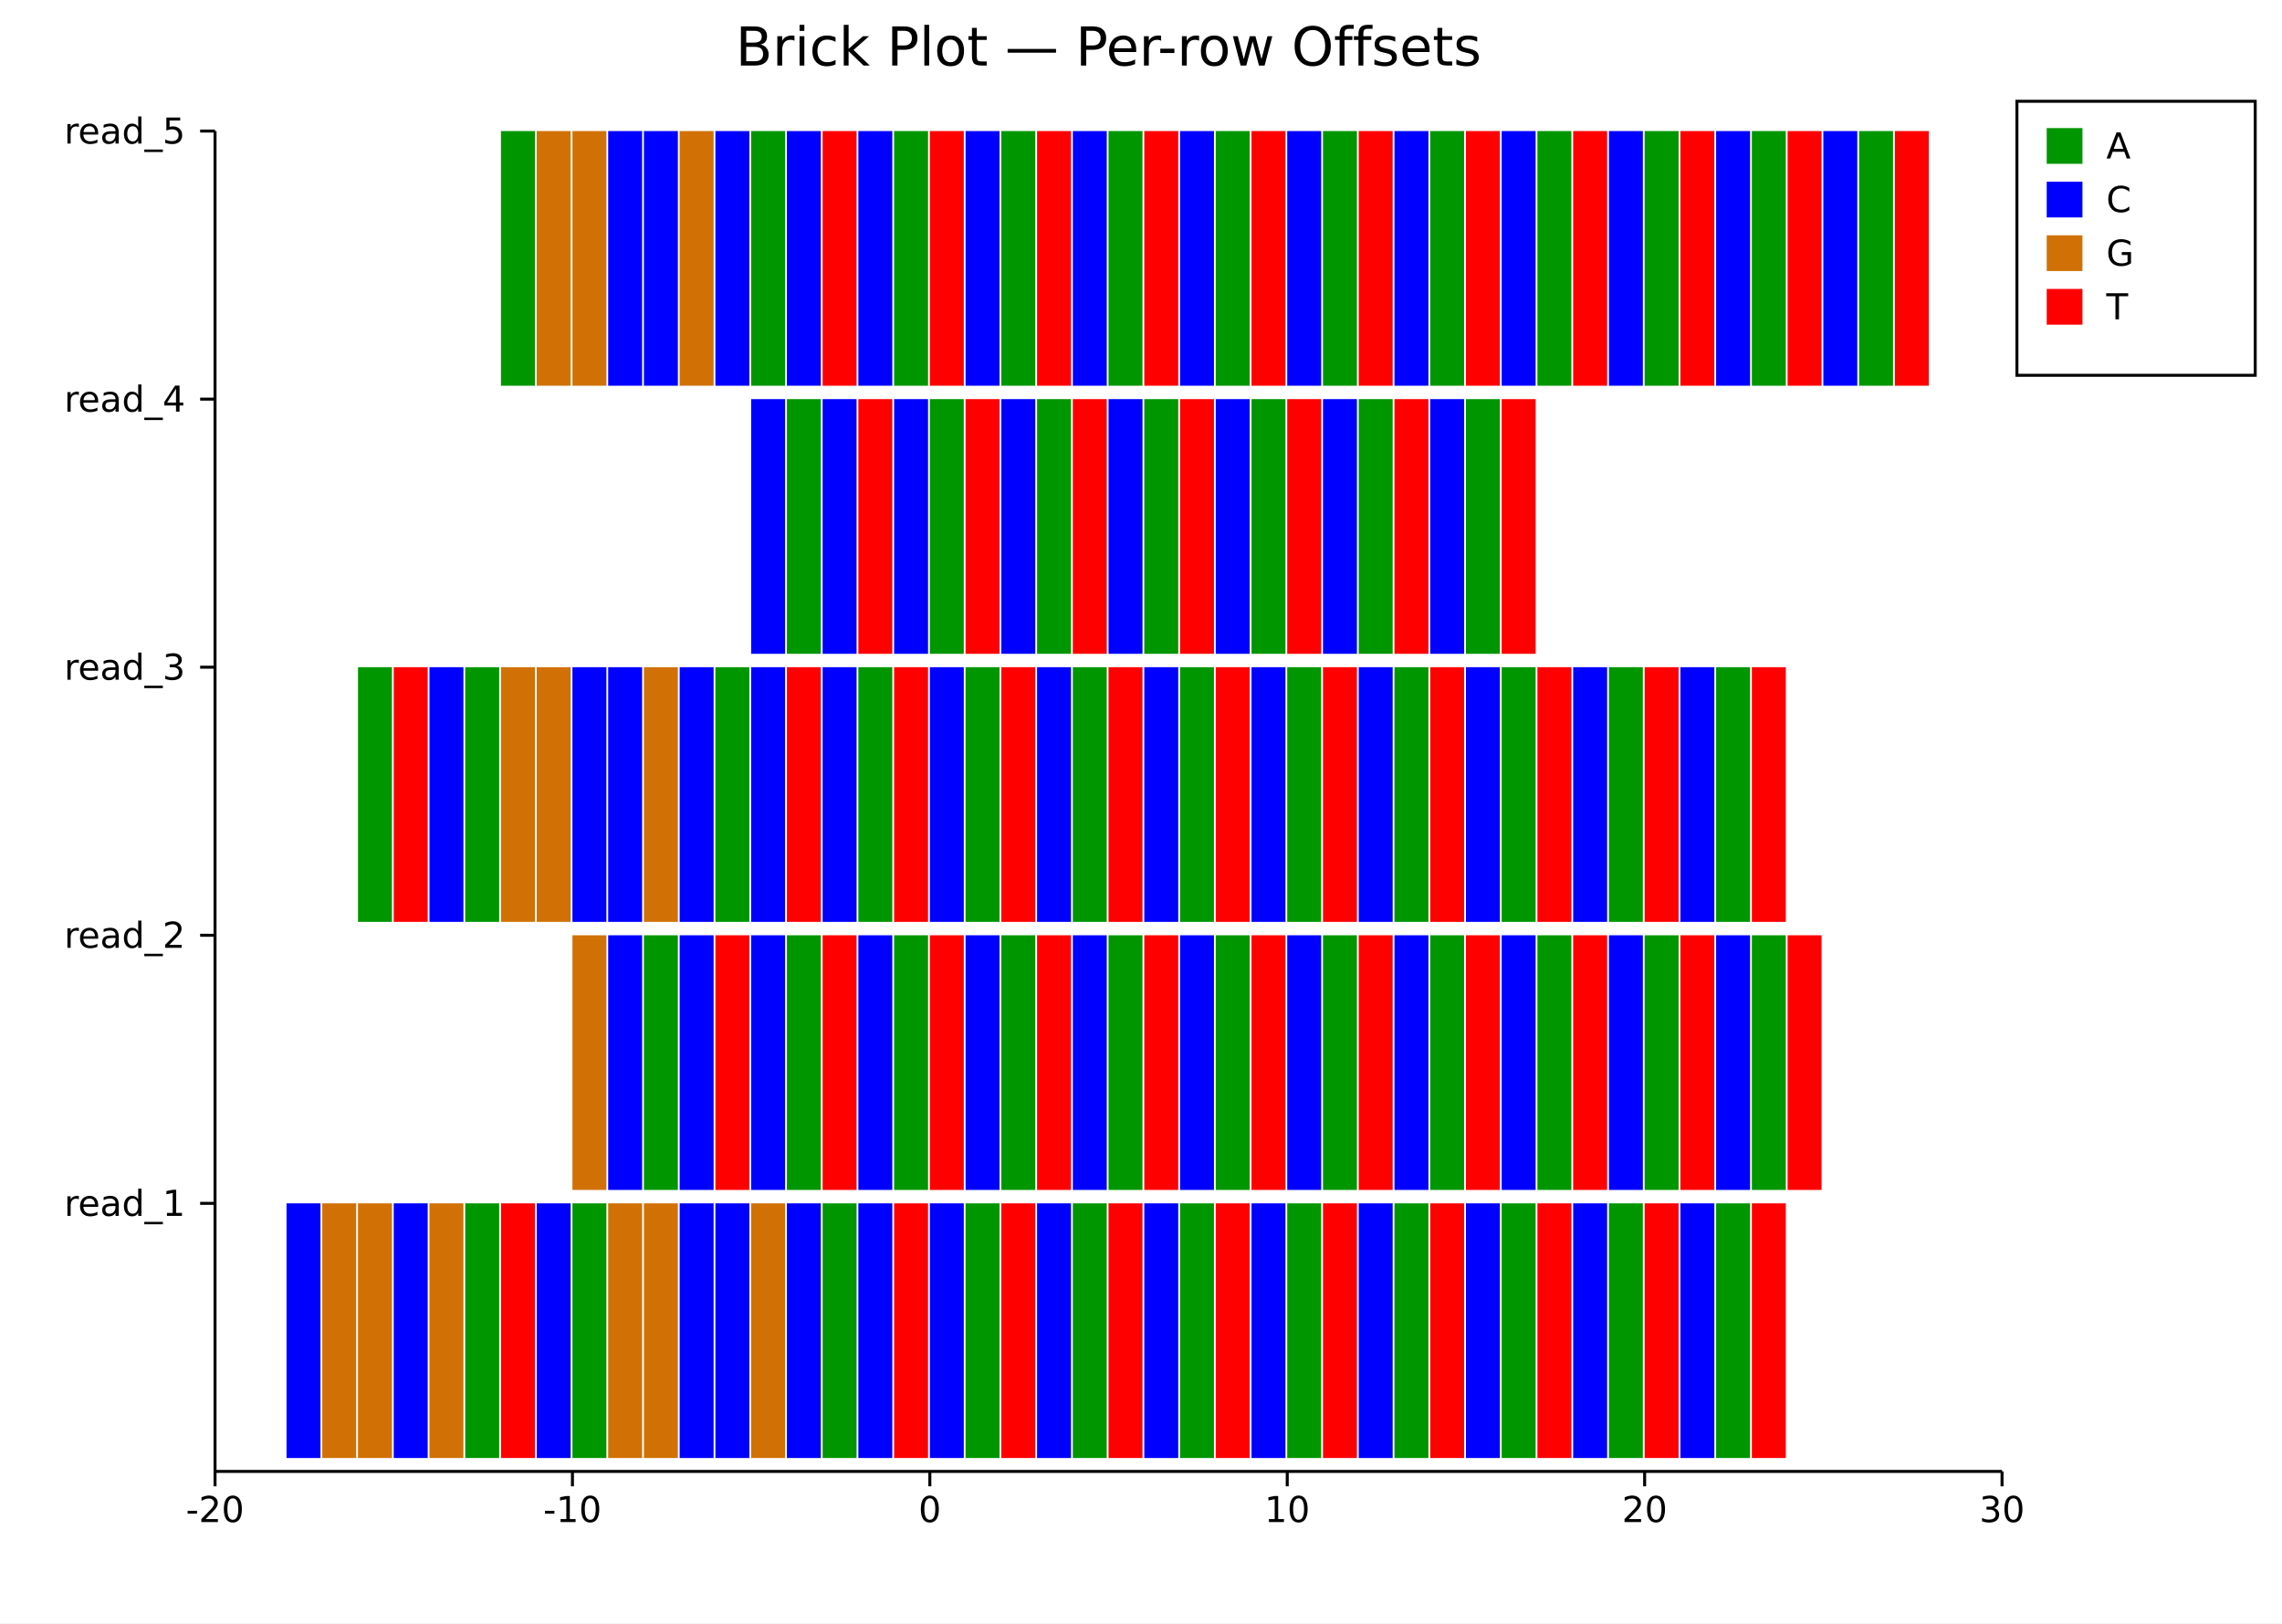
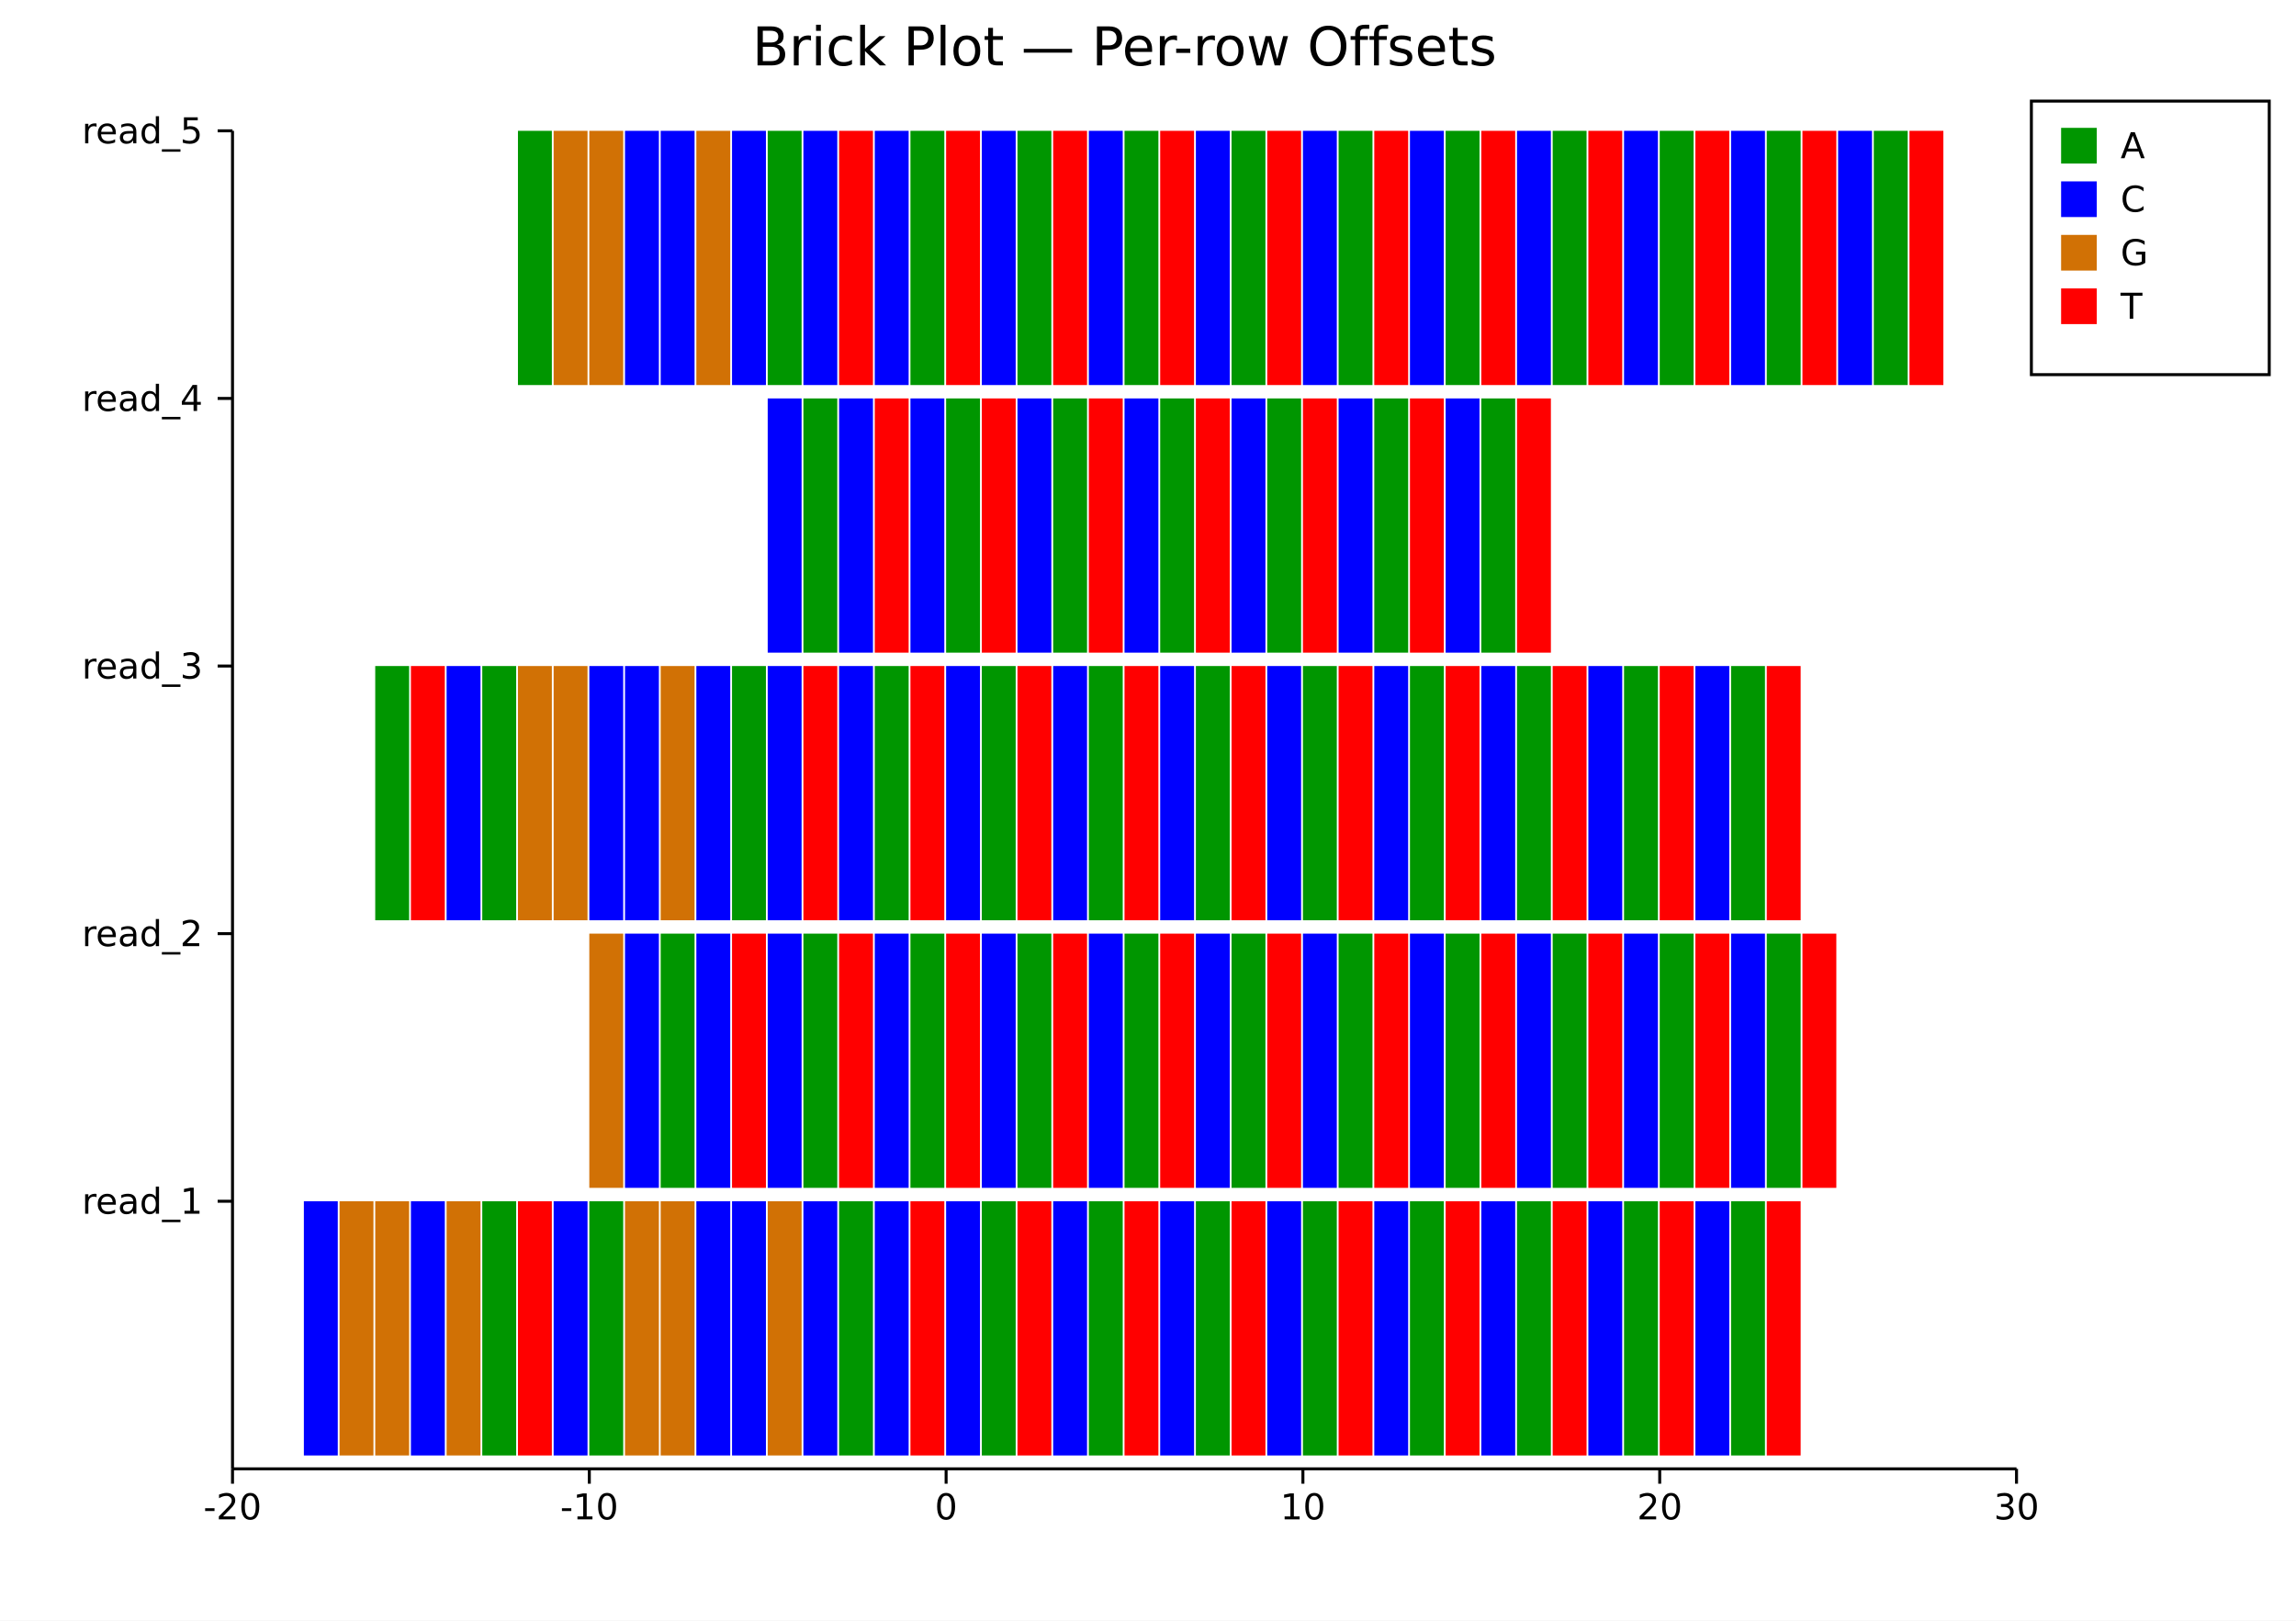
- <svg xmlns="http://www.w3.org/2000/svg" width="766.2" height="545" font-family="DejaVu Sans, Liberation Sans, Arial, sans-serif" fill="black">
+ <svg xmlns="http://www.w3.org/2000/svg" width="772.2" height="545" font-family="DejaVu Sans, Liberation Sans, Arial, sans-serif" fill="black">
  <rect width="100%" height="100%" fill="white" />
-   <line x1="72.2" y1="494" x2="672.2" y2="494" stroke="#000000" stroke-width="1" />
-   <line x1="72.2" y1="44" x2="72.2" y2="494" stroke="#000000" stroke-width="1" />
-   <text x="62.2" y="408.2" font-size="12" text-anchor="end">read_1</text>
-   <line x1="67.2" y1="404" x2="72.2" y2="404" stroke="#000000" stroke-width="1" />
-   <text x="62.2" y="318.2" font-size="12" text-anchor="end">read_2</text>
-   <line x1="67.2" y1="314" x2="72.2" y2="314" stroke="#000000" stroke-width="1" />
-   <text x="62.2" y="228.2" font-size="12" text-anchor="end">read_3</text>
-   <line x1="67.2" y1="224" x2="72.2" y2="224" stroke="#000000" stroke-width="1" />
-   <text x="62.2" y="138.2" font-size="12" text-anchor="end">read_4</text>
-   <line x1="67.2" y1="134" x2="72.2" y2="134" stroke="#000000" stroke-width="1" />
-   <text x="62.2" y="48.2" font-size="12" text-anchor="end">read_5</text>
-   <line x1="67.2" y1="44" x2="72.2" y2="44" stroke="#000000" stroke-width="1" />
-   <line x1="72.2" y1="494" x2="72.2" y2="499" stroke="#000000" stroke-width="1" />
-   <text x="72.2" y="511" font-size="12" text-anchor="middle">-20</text>
-   <line x1="192.2" y1="494" x2="192.2" y2="499" stroke="#000000" stroke-width="1" />
-   <text x="192.2" y="511" font-size="12" text-anchor="middle">-10</text>
-   <line x1="312.2" y1="494" x2="312.2" y2="499" stroke="#000000" stroke-width="1" />
-   <text x="312.2" y="511" font-size="12" text-anchor="middle">0</text>
-   <line x1="432.2" y1="494" x2="432.2" y2="499" stroke="#000000" stroke-width="1" />
-   <text x="432.2" y="511" font-size="12" text-anchor="middle">10</text>
-   <line x1="552.2" y1="494" x2="552.2" y2="499" stroke="#000000" stroke-width="1" />
-   <text x="552.2" y="511" font-size="12" text-anchor="middle">20</text>
-   <line x1="672.2" y1="494" x2="672.2" y2="499" stroke="#000000" stroke-width="1" />
-   <text x="672.2" y="511" font-size="12" text-anchor="middle">30</text>
-   <text x="372.2" y="22" font-size="18" text-anchor="middle">Brick Plot — Per-row Offsets</text>
-   <rect x="96.2" y="404" width="11.4" height="85.5" fill="#0000ff" />
-   <rect x="108.2" y="404" width="11.4" height="85.5" fill="#d17105" />
-   <rect x="120.2" y="404" width="11.4" height="85.5" fill="#d17105" />
-   <rect x="132.2" y="404" width="11.4" height="85.5" fill="#0000ff" />
-   <rect x="144.2" y="404" width="11.4" height="85.5" fill="#d17105" />
-   <rect x="156.2" y="404" width="11.4" height="85.5" fill="#009600" />
-   <rect x="168.2" y="404" width="11.4" height="85.5" fill="#ff0000" />
-   <rect x="180.2" y="404" width="11.4" height="85.5" fill="#0000ff" />
-   <rect x="192.2" y="404" width="11.4" height="85.5" fill="#009600" />
-   <rect x="204.2" y="404" width="11.4" height="85.5" fill="#d17105" />
-   <rect x="216.2" y="404" width="11.4" height="85.5" fill="#d17105" />
-   <rect x="228.2" y="404" width="11.4" height="85.5" fill="#0000ff" />
-   <rect x="240.2" y="404" width="11.4" height="85.5" fill="#0000ff" />
-   <rect x="252.2" y="404" width="11.4" height="85.5" fill="#d17105" />
-   <rect x="264.2" y="404" width="11.4" height="85.5" fill="#0000ff" />
-   <rect x="276.2" y="404" width="11.4" height="85.5" fill="#009600" />
-   <rect x="288.2" y="404" width="11.4" height="85.5" fill="#0000ff" />
-   <rect x="300.2" y="404" width="11.4" height="85.5" fill="#ff0000" />
-   <rect x="312.2" y="404" width="11.4" height="85.5" fill="#0000ff" />
-   <rect x="324.2" y="404" width="11.4" height="85.5" fill="#009600" />
-   <rect x="336.2" y="404" width="11.4" height="85.5" fill="#ff0000" />
-   <rect x="348.2" y="404" width="11.4" height="85.5" fill="#0000ff" />
-   <rect x="360.2" y="404" width="11.4" height="85.5" fill="#009600" />
-   <rect x="372.2" y="404" width="11.4" height="85.5" fill="#ff0000" />
-   <rect x="384.2" y="404" width="11.4" height="85.5" fill="#0000ff" />
-   <rect x="396.2" y="404" width="11.4" height="85.5" fill="#009600" />
-   <rect x="408.2" y="404" width="11.4" height="85.5" fill="#ff0000" />
-   <rect x="420.2" y="404" width="11.4" height="85.5" fill="#0000ff" />
-   <rect x="432.2" y="404" width="11.4" height="85.5" fill="#009600" />
-   <rect x="444.2" y="404" width="11.4" height="85.5" fill="#ff0000" />
-   <rect x="456.2" y="404" width="11.4" height="85.5" fill="#0000ff" />
-   <rect x="468.2" y="404" width="11.4" height="85.5" fill="#009600" />
-   <rect x="480.2" y="404" width="11.4" height="85.5" fill="#ff0000" />
-   <rect x="492.2" y="404" width="11.4" height="85.5" fill="#0000ff" />
-   <rect x="504.2" y="404" width="11.4" height="85.5" fill="#009600" />
-   <rect x="516.2" y="404" width="11.4" height="85.5" fill="#ff0000" />
-   <rect x="528.2" y="404" width="11.4" height="85.5" fill="#0000ff" />
-   <rect x="540.2" y="404" width="11.4" height="85.5" fill="#009600" />
-   <rect x="552.2" y="404" width="11.4" height="85.5" fill="#ff0000" />
-   <rect x="564.2" y="404" width="11.4" height="85.5" fill="#0000ff" />
-   <rect x="576.2" y="404" width="11.4" height="85.5" fill="#009600" />
-   <rect x="588.2" y="404" width="11.4" height="85.5" fill="#ff0000" />
-   <rect x="192.2" y="314" width="11.4" height="85.5" fill="#d17105" />
-   <rect x="204.2" y="314" width="11.4" height="85.5" fill="#0000ff" />
-   <rect x="216.2" y="314" width="11.4" height="85.5" fill="#009600" />
-   <rect x="228.2" y="314" width="11.4" height="85.5" fill="#0000ff" />
-   <rect x="240.2" y="314" width="11.4" height="85.5" fill="#ff0000" />
-   <rect x="252.2" y="314" width="11.4" height="85.5" fill="#0000ff" />
-   <rect x="264.2" y="314" width="11.4" height="85.5" fill="#009600" />
-   <rect x="276.2" y="314" width="11.4" height="85.5" fill="#ff0000" />
-   <rect x="288.2" y="314" width="11.4" height="85.5" fill="#0000ff" />
-   <rect x="300.2" y="314" width="11.4" height="85.5" fill="#009600" />
-   <rect x="312.2" y="314" width="11.4" height="85.5" fill="#ff0000" />
-   <rect x="324.2" y="314" width="11.4" height="85.5" fill="#0000ff" />
-   <rect x="336.2" y="314" width="11.4" height="85.5" fill="#009600" />
-   <rect x="348.2" y="314" width="11.4" height="85.5" fill="#ff0000" />
-   <rect x="360.2" y="314" width="11.4" height="85.5" fill="#0000ff" />
-   <rect x="372.2" y="314" width="11.4" height="85.5" fill="#009600" />
-   <rect x="384.2" y="314" width="11.4" height="85.5" fill="#ff0000" />
-   <rect x="396.2" y="314" width="11.4" height="85.5" fill="#0000ff" />
-   <rect x="408.2" y="314" width="11.4" height="85.5" fill="#009600" />
-   <rect x="420.2" y="314" width="11.4" height="85.5" fill="#ff0000" />
-   <rect x="432.2" y="314" width="11.4" height="85.5" fill="#0000ff" />
-   <rect x="444.2" y="314" width="11.4" height="85.5" fill="#009600" />
-   <rect x="456.2" y="314" width="11.4" height="85.5" fill="#ff0000" />
-   <rect x="468.2" y="314" width="11.4" height="85.5" fill="#0000ff" />
-   <rect x="480.2" y="314" width="11.4" height="85.5" fill="#009600" />
-   <rect x="492.2" y="314" width="11.4" height="85.5" fill="#ff0000" />
-   <rect x="504.2" y="314" width="11.4" height="85.5" fill="#0000ff" />
-   <rect x="516.2" y="314" width="11.4" height="85.5" fill="#009600" />
-   <rect x="528.2" y="314" width="11.4" height="85.5" fill="#ff0000" />
-   <rect x="540.2" y="314" width="11.4" height="85.5" fill="#0000ff" />
-   <rect x="552.2" y="314" width="11.4" height="85.5" fill="#009600" />
-   <rect x="564.2" y="314" width="11.4" height="85.5" fill="#ff0000" />
-   <rect x="576.2" y="314" width="11.4" height="85.5" fill="#0000ff" />
-   <rect x="588.2" y="314" width="11.4" height="85.5" fill="#009600" />
-   <rect x="600.2" y="314" width="11.4" height="85.5" fill="#ff0000" />
-   <rect x="120.2" y="224" width="11.4" height="85.5" fill="#009600" />
-   <rect x="132.2" y="224" width="11.4" height="85.5" fill="#ff0000" />
-   <rect x="144.2" y="224" width="11.4" height="85.5" fill="#0000ff" />
-   <rect x="156.2" y="224" width="11.4" height="85.5" fill="#009600" />
-   <rect x="168.2" y="224" width="11.4" height="85.5" fill="#d17105" />
-   <rect x="180.2" y="224" width="11.4" height="85.5" fill="#d17105" />
-   <rect x="192.2" y="224" width="11.4" height="85.5" fill="#0000ff" />
-   <rect x="204.2" y="224" width="11.4" height="85.5" fill="#0000ff" />
-   <rect x="216.2" y="224" width="11.4" height="85.5" fill="#d17105" />
-   <rect x="228.2" y="224" width="11.4" height="85.5" fill="#0000ff" />
-   <rect x="240.2" y="224" width="11.4" height="85.5" fill="#009600" />
-   <rect x="252.2" y="224" width="11.4" height="85.5" fill="#0000ff" />
-   <rect x="264.2" y="224" width="11.4" height="85.5" fill="#ff0000" />
-   <rect x="276.2" y="224" width="11.4" height="85.5" fill="#0000ff" />
-   <rect x="288.2" y="224" width="11.4" height="85.5" fill="#009600" />
-   <rect x="300.2" y="224" width="11.4" height="85.5" fill="#ff0000" />
-   <rect x="312.2" y="224" width="11.4" height="85.5" fill="#0000ff" />
-   <rect x="324.2" y="224" width="11.4" height="85.5" fill="#009600" />
-   <rect x="336.2" y="224" width="11.4" height="85.5" fill="#ff0000" />
-   <rect x="348.2" y="224" width="11.4" height="85.5" fill="#0000ff" />
-   <rect x="360.2" y="224" width="11.4" height="85.5" fill="#009600" />
-   <rect x="372.2" y="224" width="11.4" height="85.5" fill="#ff0000" />
-   <rect x="384.2" y="224" width="11.4" height="85.5" fill="#0000ff" />
-   <rect x="396.2" y="224" width="11.4" height="85.5" fill="#009600" />
-   <rect x="408.2" y="224" width="11.4" height="85.5" fill="#ff0000" />
-   <rect x="420.2" y="224" width="11.4" height="85.5" fill="#0000ff" />
-   <rect x="432.2" y="224" width="11.4" height="85.5" fill="#009600" />
-   <rect x="444.2" y="224" width="11.4" height="85.5" fill="#ff0000" />
-   <rect x="456.2" y="224" width="11.4" height="85.5" fill="#0000ff" />
-   <rect x="468.2" y="224" width="11.4" height="85.5" fill="#009600" />
-   <rect x="480.2" y="224" width="11.4" height="85.5" fill="#ff0000" />
-   <rect x="492.2" y="224" width="11.4" height="85.5" fill="#0000ff" />
-   <rect x="504.2" y="224" width="11.4" height="85.5" fill="#009600" />
-   <rect x="516.2" y="224" width="11.4" height="85.5" fill="#ff0000" />
-   <rect x="528.2" y="224" width="11.4" height="85.5" fill="#0000ff" />
-   <rect x="540.2" y="224" width="11.4" height="85.5" fill="#009600" />
-   <rect x="552.2" y="224" width="11.4" height="85.5" fill="#ff0000" />
-   <rect x="564.2" y="224" width="11.4" height="85.5" fill="#0000ff" />
-   <rect x="576.2" y="224" width="11.4" height="85.5" fill="#009600" />
-   <rect x="588.2" y="224" width="11.4" height="85.5" fill="#ff0000" />
-   <rect x="252.2" y="134" width="11.4" height="85.5" fill="#0000ff" />
-   <rect x="264.2" y="134" width="11.4" height="85.5" fill="#009600" />
-   <rect x="276.2" y="134" width="11.4" height="85.5" fill="#0000ff" />
-   <rect x="288.2" y="134" width="11.4" height="85.5" fill="#ff0000" />
-   <rect x="300.2" y="134" width="11.4" height="85.5" fill="#0000ff" />
-   <rect x="312.2" y="134" width="11.4" height="85.5" fill="#009600" />
-   <rect x="324.2" y="134" width="11.4" height="85.5" fill="#ff0000" />
-   <rect x="336.2" y="134" width="11.4" height="85.5" fill="#0000ff" />
-   <rect x="348.2" y="134" width="11.4" height="85.5" fill="#009600" />
-   <rect x="360.2" y="134" width="11.4" height="85.5" fill="#ff0000" />
-   <rect x="372.2" y="134" width="11.4" height="85.5" fill="#0000ff" />
-   <rect x="384.2" y="134" width="11.4" height="85.5" fill="#009600" />
-   <rect x="396.2" y="134" width="11.4" height="85.5" fill="#ff0000" />
-   <rect x="408.2" y="134" width="11.4" height="85.5" fill="#0000ff" />
-   <rect x="420.2" y="134" width="11.4" height="85.5" fill="#009600" />
-   <rect x="432.2" y="134" width="11.4" height="85.5" fill="#ff0000" />
-   <rect x="444.2" y="134" width="11.4" height="85.5" fill="#0000ff" />
-   <rect x="456.2" y="134" width="11.4" height="85.5" fill="#009600" />
-   <rect x="468.2" y="134" width="11.4" height="85.5" fill="#ff0000" />
-   <rect x="480.2" y="134" width="11.4" height="85.5" fill="#0000ff" />
-   <rect x="492.2" y="134" width="11.4" height="85.5" fill="#009600" />
-   <rect x="504.2" y="134" width="11.4" height="85.5" fill="#ff0000" />
-   <rect x="168.2" y="44" width="11.4" height="85.5" fill="#009600" />
-   <rect x="180.2" y="44" width="11.4" height="85.5" fill="#d17105" />
-   <rect x="192.2" y="44" width="11.4" height="85.5" fill="#d17105" />
-   <rect x="204.2" y="44" width="11.4" height="85.5" fill="#0000ff" />
-   <rect x="216.2" y="44" width="11.4" height="85.5" fill="#0000ff" />
-   <rect x="228.2" y="44" width="11.4" height="85.5" fill="#d17105" />
-   <rect x="240.2" y="44" width="11.4" height="85.5" fill="#0000ff" />
-   <rect x="252.2" y="44" width="11.4" height="85.5" fill="#009600" />
-   <rect x="264.2" y="44" width="11.4" height="85.5" fill="#0000ff" />
-   <rect x="276.2" y="44" width="11.4" height="85.5" fill="#ff0000" />
-   <rect x="288.2" y="44" width="11.4" height="85.5" fill="#0000ff" />
-   <rect x="300.2" y="44" width="11.4" height="85.5" fill="#009600" />
-   <rect x="312.2" y="44" width="11.4" height="85.5" fill="#ff0000" />
-   <rect x="324.2" y="44" width="11.4" height="85.5" fill="#0000ff" />
-   <rect x="336.2" y="44" width="11.4" height="85.5" fill="#009600" />
-   <rect x="348.2" y="44" width="11.4" height="85.5" fill="#ff0000" />
-   <rect x="360.2" y="44" width="11.4" height="85.5" fill="#0000ff" />
-   <rect x="372.2" y="44" width="11.4" height="85.5" fill="#009600" />
-   <rect x="384.2" y="44" width="11.4" height="85.5" fill="#ff0000" />
-   <rect x="396.2" y="44" width="11.4" height="85.5" fill="#0000ff" />
-   <rect x="408.2" y="44" width="11.4" height="85.5" fill="#009600" />
-   <rect x="420.2" y="44" width="11.4" height="85.5" fill="#ff0000" />
-   <rect x="432.2" y="44" width="11.4" height="85.5" fill="#0000ff" />
-   <rect x="444.2" y="44" width="11.4" height="85.5" fill="#009600" />
-   <rect x="456.2" y="44" width="11.4" height="85.5" fill="#ff0000" />
-   <rect x="468.2" y="44" width="11.4" height="85.5" fill="#0000ff" />
-   <rect x="480.2" y="44" width="11.4" height="85.5" fill="#009600" />
-   <rect x="492.2" y="44" width="11.4" height="85.5" fill="#ff0000" />
-   <rect x="504.2" y="44" width="11.4" height="85.5" fill="#0000ff" />
-   <rect x="516.2" y="44" width="11.4" height="85.5" fill="#009600" />
-   <rect x="528.2" y="44" width="11.4" height="85.5" fill="#ff0000" />
-   <rect x="540.2" y="44" width="11.4" height="85.5" fill="#0000ff" />
-   <rect x="552.2" y="44" width="11.4" height="85.5" fill="#009600" />
-   <rect x="564.2" y="44" width="11.4" height="85.5" fill="#ff0000" />
-   <rect x="576.2" y="44" width="11.4" height="85.5" fill="#0000ff" />
-   <rect x="588.2" y="44" width="11.4" height="85.5" fill="#009600" />
-   <rect x="600.2" y="44" width="11.4" height="85.5" fill="#ff0000" />
-   <rect x="612.2" y="44" width="11.4" height="85.5" fill="#0000ff" />
-   <rect x="624.2" y="44" width="11.4" height="85.5" fill="#009600" />
-   <rect x="636.2" y="44" width="11.4" height="85.5" fill="#ff0000" />
-   <rect x="677.2" y="34" width="80" height="92" fill="#ffffff" />
-   <rect x="677.2" y="34" width="80" height="92" fill="none" stroke="#000000" stroke-width="1" />
-   <text x="707.2" y="53.2" font-size="12" text-anchor="start">A</text>
-   <rect x="687.2" y="43" width="12" height="12" fill="#009600" />
-   <text x="707.2" y="71.2" font-size="12" text-anchor="start">C</text>
-   <rect x="687.2" y="61" width="12" height="12" fill="#0000ff" />
-   <text x="707.2" y="89.2" font-size="12" text-anchor="start">G</text>
-   <rect x="687.2" y="79" width="12" height="12" fill="#d17105" />
-   <text x="707.2" y="107.2" font-size="12" text-anchor="start">T</text>
-   <rect x="687.2" y="97" width="12" height="12" fill="#ff0000" />
+   <line x1="78.2" y1="494" x2="678.2" y2="494" stroke="#000000" stroke-width="1" />
+   <line x1="78.2" y1="44" x2="78.2" y2="494" stroke="#000000" stroke-width="1" />
+   <text x="68.2" y="408.2" font-size="12" text-anchor="end">read_1</text>
+   <line x1="73.2" y1="404" x2="78.2" y2="404" stroke="#000000" stroke-width="1" />
+   <text x="68.2" y="318.2" font-size="12" text-anchor="end">read_2</text>
+   <line x1="73.2" y1="314" x2="78.2" y2="314" stroke="#000000" stroke-width="1" />
+   <text x="68.2" y="228.2" font-size="12" text-anchor="end">read_3</text>
+   <line x1="73.2" y1="224" x2="78.2" y2="224" stroke="#000000" stroke-width="1" />
+   <text x="68.2" y="138.2" font-size="12" text-anchor="end">read_4</text>
+   <line x1="73.2" y1="134" x2="78.2" y2="134" stroke="#000000" stroke-width="1" />
+   <text x="68.2" y="48.2" font-size="12" text-anchor="end">read_5</text>
+   <line x1="73.2" y1="44" x2="78.2" y2="44" stroke="#000000" stroke-width="1" />
+   <line x1="78.2" y1="494" x2="78.2" y2="499" stroke="#000000" stroke-width="1" />
+   <text x="78.2" y="511" font-size="12" text-anchor="middle">-20</text>
+   <line x1="198.2" y1="494" x2="198.2" y2="499" stroke="#000000" stroke-width="1" />
+   <text x="198.2" y="511" font-size="12" text-anchor="middle">-10</text>
+   <line x1="318.2" y1="494" x2="318.2" y2="499" stroke="#000000" stroke-width="1" />
+   <text x="318.2" y="511" font-size="12" text-anchor="middle">0</text>
+   <line x1="438.2" y1="494" x2="438.2" y2="499" stroke="#000000" stroke-width="1" />
+   <text x="438.2" y="511" font-size="12" text-anchor="middle">10</text>
+   <line x1="558.2" y1="494" x2="558.2" y2="499" stroke="#000000" stroke-width="1" />
+   <text x="558.2" y="511" font-size="12" text-anchor="middle">20</text>
+   <line x1="678.2" y1="494" x2="678.2" y2="499" stroke="#000000" stroke-width="1" />
+   <text x="678.2" y="511" font-size="12" text-anchor="middle">30</text>
+   <text x="378.2" y="22" font-size="18" text-anchor="middle">Brick Plot — Per-row Offsets</text>
+   <rect x="102.2" y="404" width="11.4" height="85.5" fill="#0000ff" />
+   <rect x="114.2" y="404" width="11.4" height="85.5" fill="#d17105" />
+   <rect x="126.2" y="404" width="11.4" height="85.5" fill="#d17105" />
+   <rect x="138.2" y="404" width="11.4" height="85.5" fill="#0000ff" />
+   <rect x="150.2" y="404" width="11.4" height="85.5" fill="#d17105" />
+   <rect x="162.2" y="404" width="11.4" height="85.5" fill="#009600" />
+   <rect x="174.2" y="404" width="11.4" height="85.5" fill="#ff0000" />
+   <rect x="186.2" y="404" width="11.4" height="85.5" fill="#0000ff" />
+   <rect x="198.2" y="404" width="11.4" height="85.5" fill="#009600" />
+   <rect x="210.2" y="404" width="11.4" height="85.5" fill="#d17105" />
+   <rect x="222.2" y="404" width="11.4" height="85.5" fill="#d17105" />
+   <rect x="234.2" y="404" width="11.4" height="85.5" fill="#0000ff" />
+   <rect x="246.2" y="404" width="11.4" height="85.5" fill="#0000ff" />
+   <rect x="258.2" y="404" width="11.4" height="85.5" fill="#d17105" />
+   <rect x="270.2" y="404" width="11.4" height="85.5" fill="#0000ff" />
+   <rect x="282.2" y="404" width="11.4" height="85.5" fill="#009600" />
+   <rect x="294.2" y="404" width="11.4" height="85.5" fill="#0000ff" />
+   <rect x="306.2" y="404" width="11.4" height="85.5" fill="#ff0000" />
+   <rect x="318.2" y="404" width="11.4" height="85.5" fill="#0000ff" />
+   <rect x="330.2" y="404" width="11.4" height="85.5" fill="#009600" />
+   <rect x="342.2" y="404" width="11.4" height="85.5" fill="#ff0000" />
+   <rect x="354.2" y="404" width="11.4" height="85.5" fill="#0000ff" />
+   <rect x="366.2" y="404" width="11.4" height="85.5" fill="#009600" />
+   <rect x="378.2" y="404" width="11.4" height="85.5" fill="#ff0000" />
+   <rect x="390.2" y="404" width="11.4" height="85.5" fill="#0000ff" />
+   <rect x="402.2" y="404" width="11.4" height="85.5" fill="#009600" />
+   <rect x="414.2" y="404" width="11.4" height="85.5" fill="#ff0000" />
+   <rect x="426.2" y="404" width="11.4" height="85.5" fill="#0000ff" />
+   <rect x="438.2" y="404" width="11.4" height="85.5" fill="#009600" />
+   <rect x="450.2" y="404" width="11.4" height="85.5" fill="#ff0000" />
+   <rect x="462.2" y="404" width="11.4" height="85.5" fill="#0000ff" />
+   <rect x="474.2" y="404" width="11.4" height="85.5" fill="#009600" />
+   <rect x="486.2" y="404" width="11.4" height="85.5" fill="#ff0000" />
+   <rect x="498.2" y="404" width="11.4" height="85.5" fill="#0000ff" />
+   <rect x="510.2" y="404" width="11.4" height="85.5" fill="#009600" />
+   <rect x="522.2" y="404" width="11.4" height="85.5" fill="#ff0000" />
+   <rect x="534.2" y="404" width="11.4" height="85.5" fill="#0000ff" />
+   <rect x="546.2" y="404" width="11.4" height="85.5" fill="#009600" />
+   <rect x="558.2" y="404" width="11.4" height="85.5" fill="#ff0000" />
+   <rect x="570.2" y="404" width="11.4" height="85.5" fill="#0000ff" />
+   <rect x="582.2" y="404" width="11.4" height="85.5" fill="#009600" />
+   <rect x="594.2" y="404" width="11.4" height="85.5" fill="#ff0000" />
+   <rect x="198.2" y="314" width="11.4" height="85.5" fill="#d17105" />
+   <rect x="210.2" y="314" width="11.4" height="85.5" fill="#0000ff" />
+   <rect x="222.2" y="314" width="11.4" height="85.5" fill="#009600" />
+   <rect x="234.2" y="314" width="11.4" height="85.5" fill="#0000ff" />
+   <rect x="246.2" y="314" width="11.4" height="85.5" fill="#ff0000" />
+   <rect x="258.2" y="314" width="11.4" height="85.5" fill="#0000ff" />
+   <rect x="270.2" y="314" width="11.4" height="85.5" fill="#009600" />
+   <rect x="282.2" y="314" width="11.4" height="85.5" fill="#ff0000" />
+   <rect x="294.2" y="314" width="11.4" height="85.5" fill="#0000ff" />
+   <rect x="306.2" y="314" width="11.4" height="85.5" fill="#009600" />
+   <rect x="318.2" y="314" width="11.4" height="85.5" fill="#ff0000" />
+   <rect x="330.2" y="314" width="11.4" height="85.5" fill="#0000ff" />
+   <rect x="342.2" y="314" width="11.4" height="85.5" fill="#009600" />
+   <rect x="354.2" y="314" width="11.4" height="85.5" fill="#ff0000" />
+   <rect x="366.2" y="314" width="11.4" height="85.5" fill="#0000ff" />
+   <rect x="378.2" y="314" width="11.4" height="85.5" fill="#009600" />
+   <rect x="390.2" y="314" width="11.4" height="85.5" fill="#ff0000" />
+   <rect x="402.2" y="314" width="11.4" height="85.5" fill="#0000ff" />
+   <rect x="414.2" y="314" width="11.4" height="85.5" fill="#009600" />
+   <rect x="426.2" y="314" width="11.4" height="85.5" fill="#ff0000" />
+   <rect x="438.2" y="314" width="11.4" height="85.5" fill="#0000ff" />
+   <rect x="450.2" y="314" width="11.4" height="85.5" fill="#009600" />
+   <rect x="462.2" y="314" width="11.4" height="85.5" fill="#ff0000" />
+   <rect x="474.2" y="314" width="11.4" height="85.5" fill="#0000ff" />
+   <rect x="486.2" y="314" width="11.4" height="85.5" fill="#009600" />
+   <rect x="498.2" y="314" width="11.4" height="85.5" fill="#ff0000" />
+   <rect x="510.2" y="314" width="11.4" height="85.5" fill="#0000ff" />
+   <rect x="522.2" y="314" width="11.4" height="85.5" fill="#009600" />
+   <rect x="534.2" y="314" width="11.4" height="85.5" fill="#ff0000" />
+   <rect x="546.2" y="314" width="11.4" height="85.5" fill="#0000ff" />
+   <rect x="558.2" y="314" width="11.4" height="85.5" fill="#009600" />
+   <rect x="570.2" y="314" width="11.4" height="85.5" fill="#ff0000" />
+   <rect x="582.2" y="314" width="11.4" height="85.5" fill="#0000ff" />
+   <rect x="594.2" y="314" width="11.4" height="85.5" fill="#009600" />
+   <rect x="606.2" y="314" width="11.4" height="85.5" fill="#ff0000" />
+   <rect x="126.2" y="224" width="11.4" height="85.5" fill="#009600" />
+   <rect x="138.2" y="224" width="11.4" height="85.5" fill="#ff0000" />
+   <rect x="150.2" y="224" width="11.4" height="85.5" fill="#0000ff" />
+   <rect x="162.2" y="224" width="11.4" height="85.5" fill="#009600" />
+   <rect x="174.2" y="224" width="11.4" height="85.5" fill="#d17105" />
+   <rect x="186.2" y="224" width="11.4" height="85.5" fill="#d17105" />
+   <rect x="198.2" y="224" width="11.4" height="85.5" fill="#0000ff" />
+   <rect x="210.2" y="224" width="11.4" height="85.5" fill="#0000ff" />
+   <rect x="222.2" y="224" width="11.4" height="85.5" fill="#d17105" />
+   <rect x="234.2" y="224" width="11.4" height="85.5" fill="#0000ff" />
+   <rect x="246.2" y="224" width="11.4" height="85.5" fill="#009600" />
+   <rect x="258.2" y="224" width="11.4" height="85.5" fill="#0000ff" />
+   <rect x="270.2" y="224" width="11.4" height="85.5" fill="#ff0000" />
+   <rect x="282.2" y="224" width="11.4" height="85.5" fill="#0000ff" />
+   <rect x="294.2" y="224" width="11.4" height="85.5" fill="#009600" />
+   <rect x="306.2" y="224" width="11.4" height="85.5" fill="#ff0000" />
+   <rect x="318.2" y="224" width="11.4" height="85.5" fill="#0000ff" />
+   <rect x="330.2" y="224" width="11.4" height="85.5" fill="#009600" />
+   <rect x="342.2" y="224" width="11.4" height="85.5" fill="#ff0000" />
+   <rect x="354.2" y="224" width="11.4" height="85.5" fill="#0000ff" />
+   <rect x="366.2" y="224" width="11.4" height="85.5" fill="#009600" />
+   <rect x="378.2" y="224" width="11.4" height="85.5" fill="#ff0000" />
+   <rect x="390.2" y="224" width="11.4" height="85.5" fill="#0000ff" />
+   <rect x="402.2" y="224" width="11.4" height="85.5" fill="#009600" />
+   <rect x="414.2" y="224" width="11.4" height="85.5" fill="#ff0000" />
+   <rect x="426.2" y="224" width="11.4" height="85.5" fill="#0000ff" />
+   <rect x="438.2" y="224" width="11.4" height="85.5" fill="#009600" />
+   <rect x="450.2" y="224" width="11.4" height="85.5" fill="#ff0000" />
+   <rect x="462.2" y="224" width="11.4" height="85.5" fill="#0000ff" />
+   <rect x="474.2" y="224" width="11.4" height="85.5" fill="#009600" />
+   <rect x="486.2" y="224" width="11.4" height="85.5" fill="#ff0000" />
+   <rect x="498.2" y="224" width="11.4" height="85.5" fill="#0000ff" />
+   <rect x="510.2" y="224" width="11.4" height="85.5" fill="#009600" />
+   <rect x="522.2" y="224" width="11.4" height="85.5" fill="#ff0000" />
+   <rect x="534.2" y="224" width="11.4" height="85.5" fill="#0000ff" />
+   <rect x="546.2" y="224" width="11.4" height="85.5" fill="#009600" />
+   <rect x="558.2" y="224" width="11.4" height="85.5" fill="#ff0000" />
+   <rect x="570.2" y="224" width="11.4" height="85.5" fill="#0000ff" />
+   <rect x="582.2" y="224" width="11.4" height="85.5" fill="#009600" />
+   <rect x="594.2" y="224" width="11.4" height="85.5" fill="#ff0000" />
+   <rect x="258.2" y="134" width="11.4" height="85.5" fill="#0000ff" />
+   <rect x="270.2" y="134" width="11.4" height="85.5" fill="#009600" />
+   <rect x="282.2" y="134" width="11.4" height="85.5" fill="#0000ff" />
+   <rect x="294.2" y="134" width="11.4" height="85.5" fill="#ff0000" />
+   <rect x="306.2" y="134" width="11.4" height="85.5" fill="#0000ff" />
+   <rect x="318.2" y="134" width="11.4" height="85.5" fill="#009600" />
+   <rect x="330.2" y="134" width="11.4" height="85.5" fill="#ff0000" />
+   <rect x="342.2" y="134" width="11.4" height="85.5" fill="#0000ff" />
+   <rect x="354.2" y="134" width="11.4" height="85.5" fill="#009600" />
+   <rect x="366.2" y="134" width="11.4" height="85.5" fill="#ff0000" />
+   <rect x="378.2" y="134" width="11.4" height="85.5" fill="#0000ff" />
+   <rect x="390.2" y="134" width="11.4" height="85.5" fill="#009600" />
+   <rect x="402.2" y="134" width="11.4" height="85.5" fill="#ff0000" />
+   <rect x="414.2" y="134" width="11.4" height="85.5" fill="#0000ff" />
+   <rect x="426.2" y="134" width="11.4" height="85.5" fill="#009600" />
+   <rect x="438.2" y="134" width="11.4" height="85.5" fill="#ff0000" />
+   <rect x="450.2" y="134" width="11.4" height="85.5" fill="#0000ff" />
+   <rect x="462.2" y="134" width="11.4" height="85.5" fill="#009600" />
+   <rect x="474.2" y="134" width="11.4" height="85.5" fill="#ff0000" />
+   <rect x="486.2" y="134" width="11.4" height="85.5" fill="#0000ff" />
+   <rect x="498.2" y="134" width="11.4" height="85.5" fill="#009600" />
+   <rect x="510.2" y="134" width="11.4" height="85.5" fill="#ff0000" />
+   <rect x="174.2" y="44" width="11.4" height="85.5" fill="#009600" />
+   <rect x="186.2" y="44" width="11.4" height="85.5" fill="#d17105" />
+   <rect x="198.2" y="44" width="11.4" height="85.5" fill="#d17105" />
+   <rect x="210.2" y="44" width="11.4" height="85.5" fill="#0000ff" />
+   <rect x="222.2" y="44" width="11.4" height="85.5" fill="#0000ff" />
+   <rect x="234.2" y="44" width="11.4" height="85.5" fill="#d17105" />
+   <rect x="246.2" y="44" width="11.4" height="85.5" fill="#0000ff" />
+   <rect x="258.2" y="44" width="11.4" height="85.5" fill="#009600" />
+   <rect x="270.2" y="44" width="11.4" height="85.5" fill="#0000ff" />
+   <rect x="282.2" y="44" width="11.4" height="85.5" fill="#ff0000" />
+   <rect x="294.2" y="44" width="11.4" height="85.5" fill="#0000ff" />
+   <rect x="306.2" y="44" width="11.4" height="85.5" fill="#009600" />
+   <rect x="318.2" y="44" width="11.4" height="85.5" fill="#ff0000" />
+   <rect x="330.2" y="44" width="11.4" height="85.5" fill="#0000ff" />
+   <rect x="342.2" y="44" width="11.4" height="85.5" fill="#009600" />
+   <rect x="354.2" y="44" width="11.4" height="85.5" fill="#ff0000" />
+   <rect x="366.2" y="44" width="11.4" height="85.5" fill="#0000ff" />
+   <rect x="378.2" y="44" width="11.4" height="85.5" fill="#009600" />
+   <rect x="390.2" y="44" width="11.4" height="85.5" fill="#ff0000" />
+   <rect x="402.2" y="44" width="11.4" height="85.5" fill="#0000ff" />
+   <rect x="414.2" y="44" width="11.4" height="85.5" fill="#009600" />
+   <rect x="426.2" y="44" width="11.4" height="85.5" fill="#ff0000" />
+   <rect x="438.2" y="44" width="11.4" height="85.5" fill="#0000ff" />
+   <rect x="450.2" y="44" width="11.4" height="85.5" fill="#009600" />
+   <rect x="462.2" y="44" width="11.4" height="85.5" fill="#ff0000" />
+   <rect x="474.2" y="44" width="11.4" height="85.5" fill="#0000ff" />
+   <rect x="486.2" y="44" width="11.4" height="85.5" fill="#009600" />
+   <rect x="498.2" y="44" width="11.4" height="85.5" fill="#ff0000" />
+   <rect x="510.2" y="44" width="11.4" height="85.5" fill="#0000ff" />
+   <rect x="522.2" y="44" width="11.4" height="85.5" fill="#009600" />
+   <rect x="534.2" y="44" width="11.4" height="85.5" fill="#ff0000" />
+   <rect x="546.2" y="44" width="11.4" height="85.5" fill="#0000ff" />
+   <rect x="558.2" y="44" width="11.4" height="85.5" fill="#009600" />
+   <rect x="570.2" y="44" width="11.4" height="85.5" fill="#ff0000" />
+   <rect x="582.2" y="44" width="11.4" height="85.5" fill="#0000ff" />
+   <rect x="594.2" y="44" width="11.4" height="85.5" fill="#009600" />
+   <rect x="606.2" y="44" width="11.4" height="85.5" fill="#ff0000" />
+   <rect x="618.2" y="44" width="11.4" height="85.5" fill="#0000ff" />
+   <rect x="630.2" y="44" width="11.4" height="85.5" fill="#009600" />
+   <rect x="642.2" y="44" width="11.4" height="85.5" fill="#ff0000" />
+   <rect x="683.2" y="34" width="80" height="92" fill="#ffffff" />
+   <rect x="683.2" y="34" width="80" height="92" fill="none" stroke="#000000" stroke-width="1" />
+   <text x="713.2" y="53.2" font-size="12" text-anchor="start">A</text>
+   <rect x="693.2" y="43" width="12" height="12" fill="#009600" />
+   <text x="713.2" y="71.2" font-size="12" text-anchor="start">C</text>
+   <rect x="693.2" y="61" width="12" height="12" fill="#0000ff" />
+   <text x="713.2" y="89.2" font-size="12" text-anchor="start">G</text>
+   <rect x="693.2" y="79" width="12" height="12" fill="#d17105" />
+   <text x="713.2" y="107.2" font-size="12" text-anchor="start">T</text>
+   <rect x="693.2" y="97" width="12" height="12" fill="#ff0000" />
</svg>
